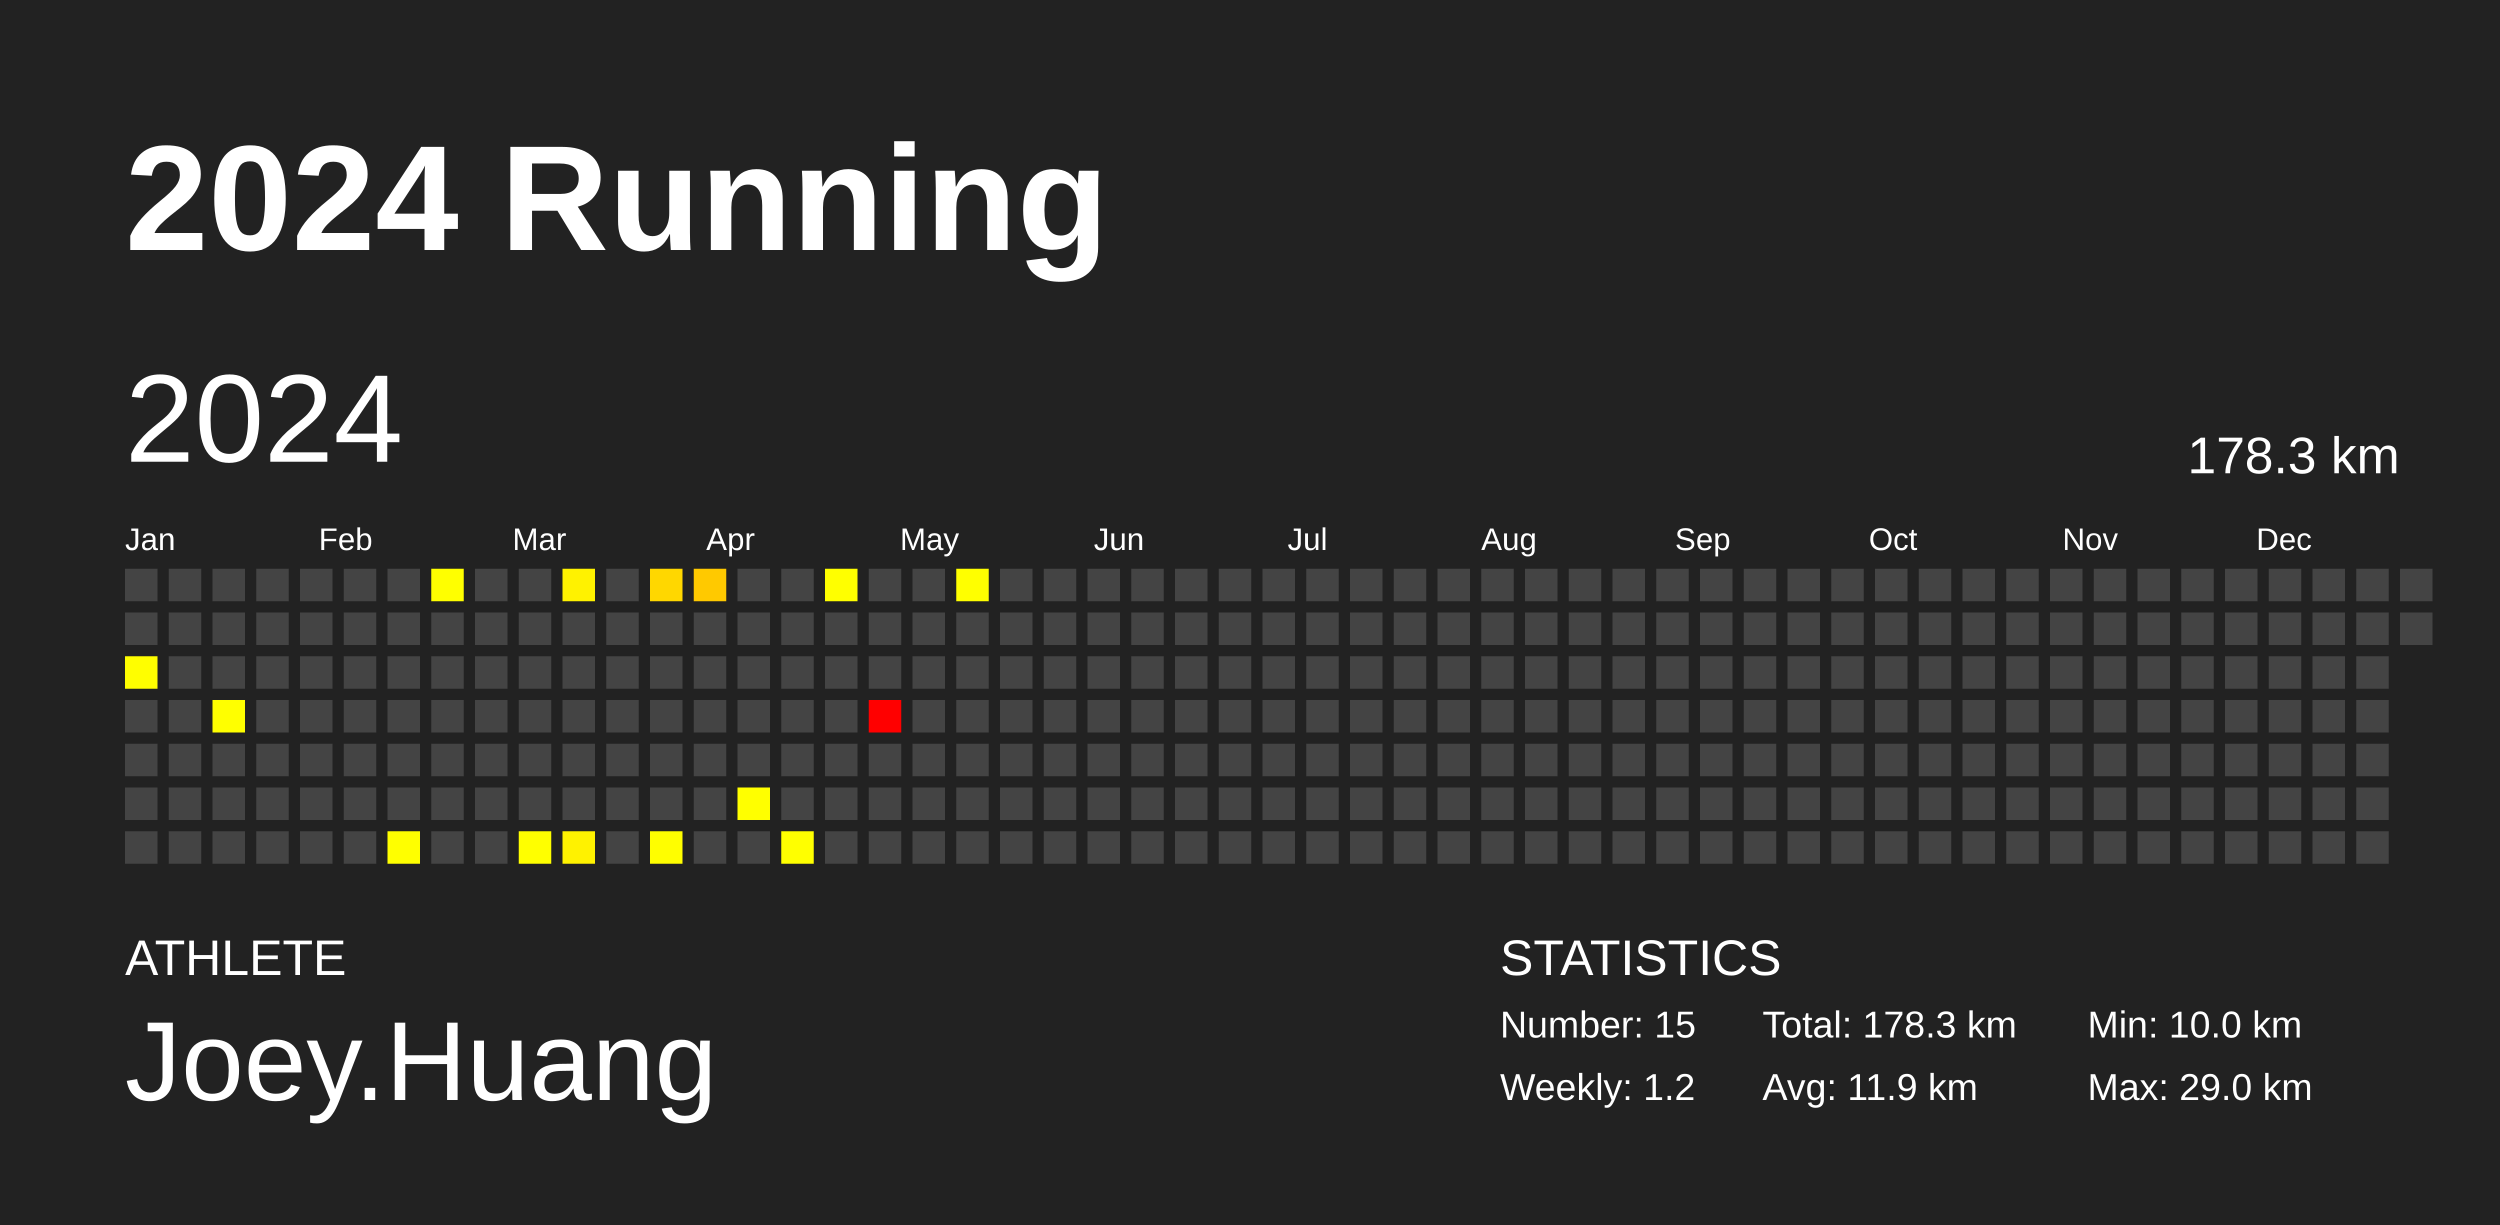
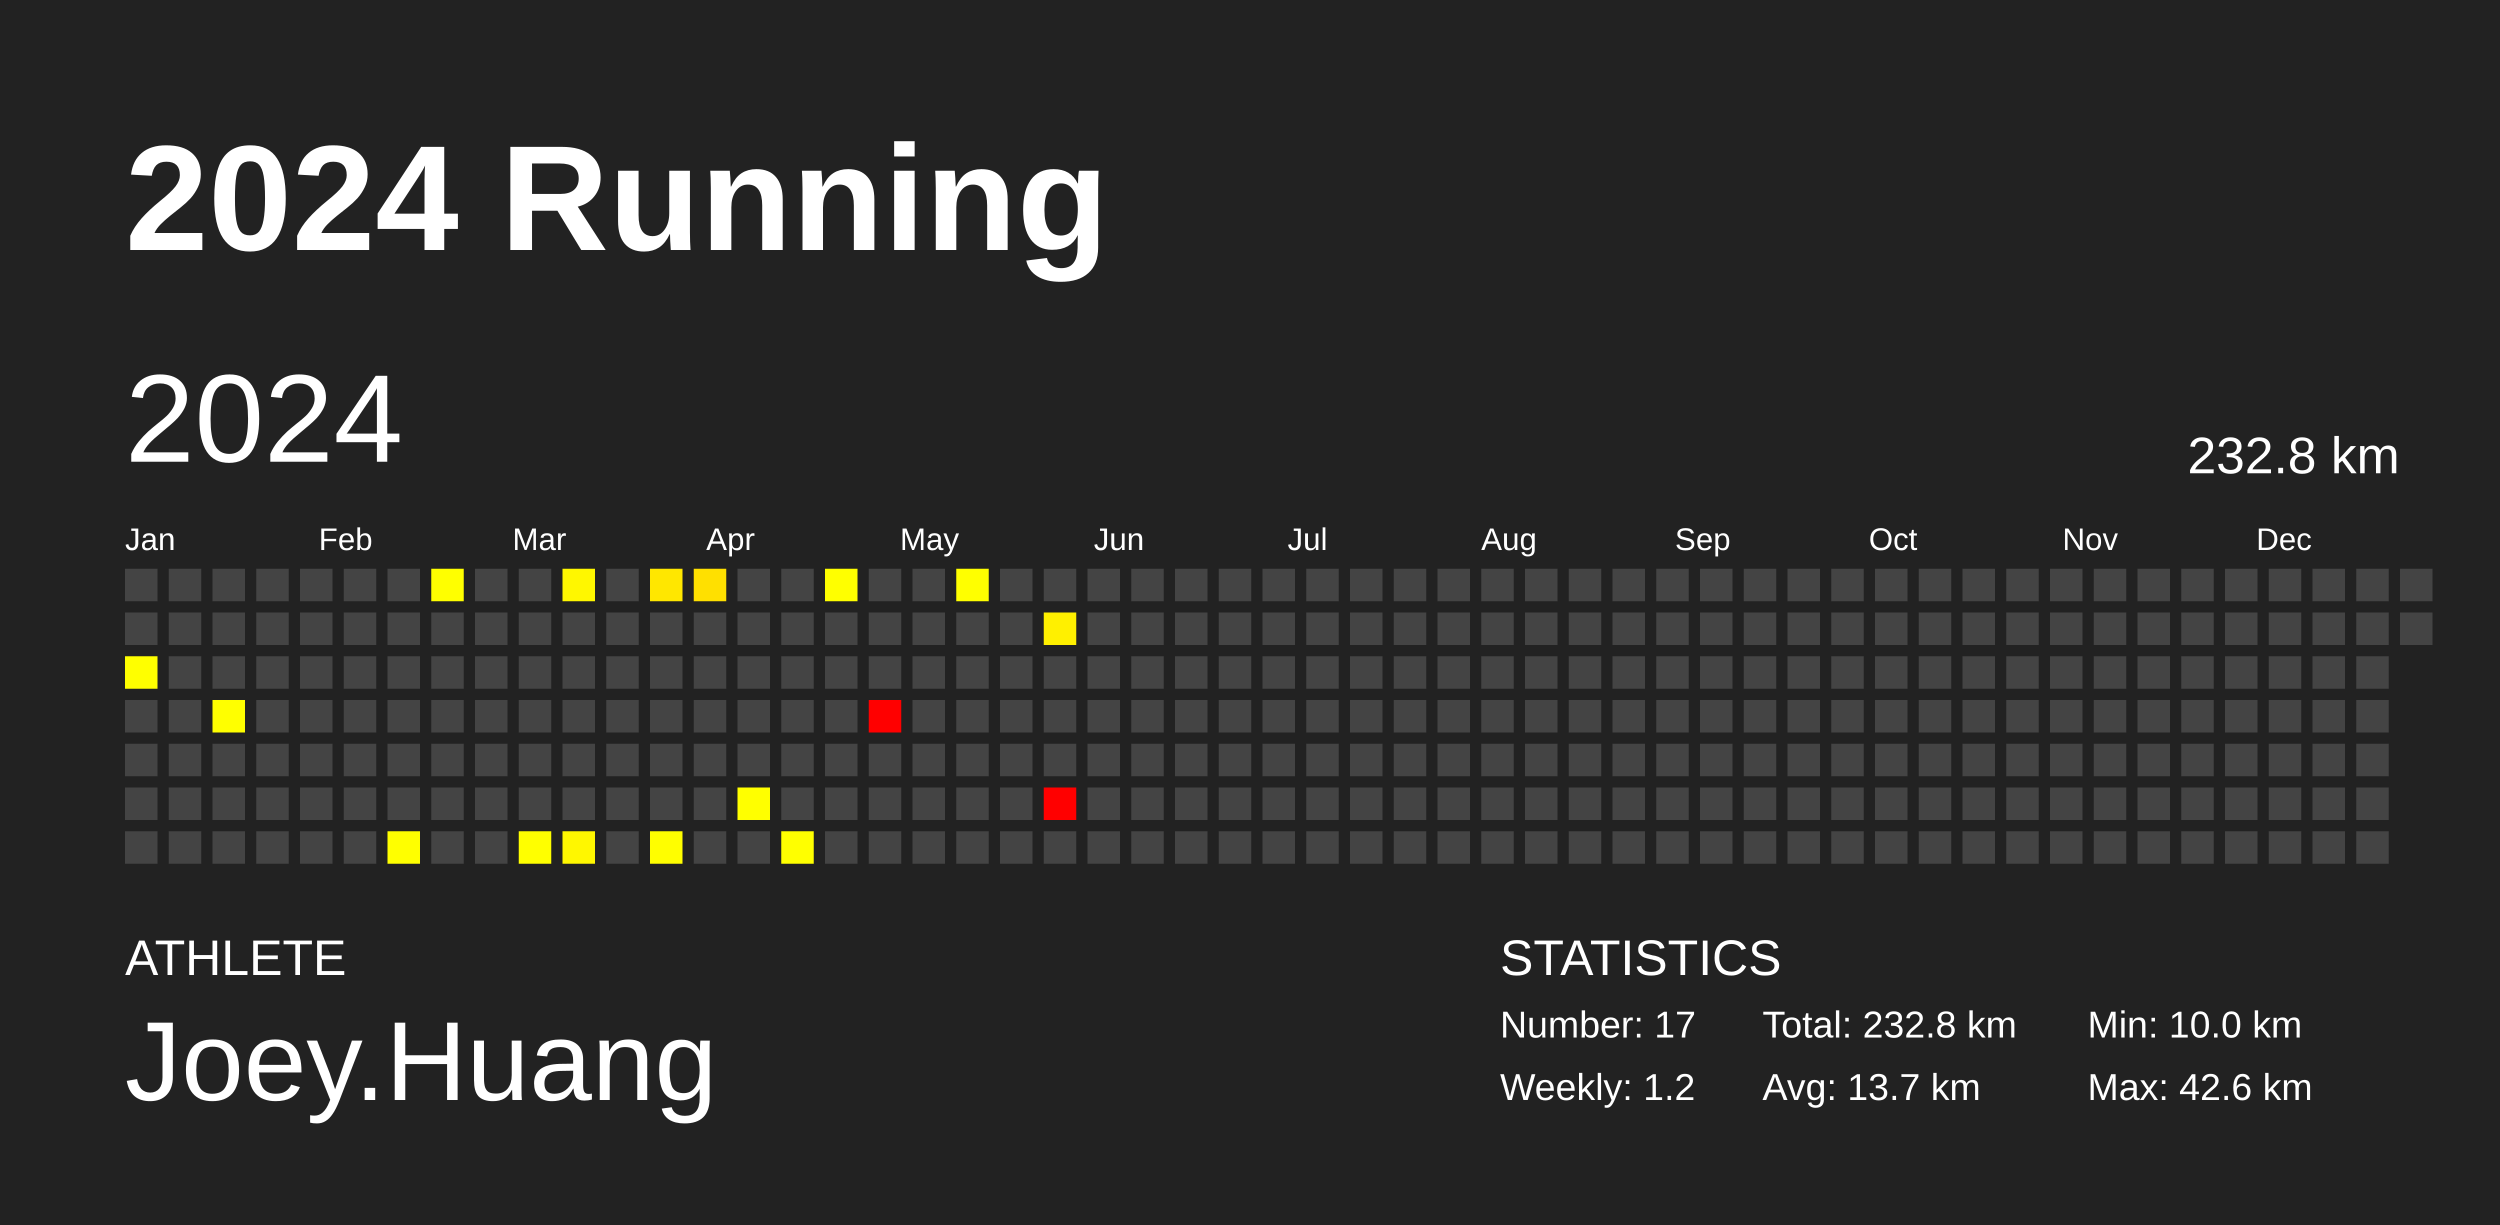
<svg xmlns="http://www.w3.org/2000/svg" baseProfile="full" height="98mm" version="1.1" viewBox="0,0,200,98" width="200mm">
  <defs />
  <rect fill="#222222" height="98" width="200" x="0" y="0" />
  <text fill="#FFFFFF" style="font-size:12px; font-family:Arial; font-weight:bold;" x="10" y="20">2024 Running</text>
  <text fill="#FFFFFF" style="font-size:4px; font-family:Arial" x="10" y="78">ATHLETE</text>
  <text fill="#FFFFFF" style="font-size:9px; font-family:Arial" x="10" y="88">Joey.Huang</text>
  <text fill="#FFFFFF" style="font-size:4px; font-family:Arial" x="120" y="78">STATISTICS</text>
-   <text fill="#FFFFFF" style="font-size:3px; font-family:Arial" x="120" y="83">Number: 15</text>
+   <text fill="#FFFFFF" style="font-size:3px; font-family:Arial" x="120" y="83">Number: 17</text>
  <text fill="#FFFFFF" style="font-size:3px; font-family:Arial" x="120" y="88">Weekly: 1.2</text>
-   <text fill="#FFFFFF" style="font-size:3px; font-family:Arial" x="141" y="83">Total: 178.3 km</text>
-   <text fill="#FFFFFF" style="font-size:3px; font-family:Arial" x="141" y="88">Avg: 11.9 km</text>
+   <text fill="#FFFFFF" style="font-size:3px; font-family:Arial" x="141" y="83">Total: 232.8 km</text>
+   <text fill="#FFFFFF" style="font-size:3px; font-family:Arial" x="141" y="88">Avg: 13.7 km</text>
  <text fill="#FFFFFF" style="font-size:3px; font-family:Arial" x="167" y="83">Min: 10.0 km</text>
-   <text fill="#FFFFFF" style="font-size:3px; font-family:Arial" x="167" y="88">Max: 29.0 km</text>
+   <text fill="#FFFFFF" style="font-size:3px; font-family:Arial" x="167" y="88">Max: 42.6 km</text>
  <text dominant-baseline="hanging" fill="#FFFFFF" style="font-size:10.0px; font-family:Arial;" x="10" y="30">2024</text>
-   <text dominant-baseline="hanging" fill="#FFFFFF" style="font-size:4.125px; font-family:Arial;" x="175" y="35">178.3 km</text>
+   <text dominant-baseline="hanging" fill="#FFFFFF" style="font-size:4.125px; font-family:Arial;" x="175" y="35">232.8 km</text>
  <text fill="#FFFFFF" style="font-size:2.5px; font-family:Arial" x="10.0" y="44">Jan</text>
  <text fill="#FFFFFF" style="font-size:2.5px; font-family:Arial" x="25.5" y="44">Feb</text>
  <text fill="#FFFFFF" style="font-size:2.5px; font-family:Arial" x="41.0" y="44">Mar</text>
  <text fill="#FFFFFF" style="font-size:2.5px; font-family:Arial" x="56.5" y="44">Apr</text>
  <text fill="#FFFFFF" style="font-size:2.5px; font-family:Arial" x="72.0" y="44">May</text>
  <text fill="#FFFFFF" style="font-size:2.5px; font-family:Arial" x="87.5" y="44">Jun</text>
  <text fill="#FFFFFF" style="font-size:2.5px; font-family:Arial" x="103.0" y="44">Jul</text>
  <text fill="#FFFFFF" style="font-size:2.5px; font-family:Arial" x="118.5" y="44">Aug</text>
  <text fill="#FFFFFF" style="font-size:2.5px; font-family:Arial" x="134.0" y="44">Sep</text>
  <text fill="#FFFFFF" style="font-size:2.5px; font-family:Arial" x="149.5" y="44">Oct</text>
  <text fill="#FFFFFF" style="font-size:2.5px; font-family:Arial" x="165.0" y="44">Nov</text>
  <text fill="#FFFFFF" style="font-size:2.5px; font-family:Arial" x="180.5" y="44">Dec</text>
  <rect fill="#444444" height="2.6" width="2.6" x="10.0" y="45.5" />
  <rect fill="#444444" height="2.6" width="2.6" x="10.0" y="49.0" />
-   <rect fill="#fffe00" height="2.6" width="2.6" x="10.0" y="52.5" />
+   <rect fill="#ffff00" height="2.6" width="2.6" x="10.0" y="52.5" />
  <rect fill="#444444" height="2.6" width="2.6" x="10.0" y="56.0" />
  <rect fill="#444444" height="2.6" width="2.6" x="10.0" y="59.5" />
  <rect fill="#444444" height="2.6" width="2.6" x="10.0" y="63.0" />
  <rect fill="#444444" height="2.6" width="2.6" x="10.0" y="66.5" />
  <rect fill="#444444" height="2.6" width="2.6" x="13.5" y="45.5" />
  <rect fill="#444444" height="2.6" width="2.6" x="13.5" y="49.0" />
  <rect fill="#444444" height="2.6" width="2.6" x="13.5" y="52.5" />
  <rect fill="#444444" height="2.6" width="2.6" x="13.5" y="56.0" />
  <rect fill="#444444" height="2.6" width="2.6" x="13.5" y="59.5" />
  <rect fill="#444444" height="2.6" width="2.6" x="13.5" y="63.0" />
  <rect fill="#444444" height="2.6" width="2.6" x="13.5" y="66.5" />
  <rect fill="#444444" height="2.6" width="2.6" x="17.0" y="45.5" />
  <rect fill="#444444" height="2.6" width="2.6" x="17.0" y="49.0" />
  <rect fill="#444444" height="2.6" width="2.6" x="17.0" y="52.5" />
  <rect fill="#ffff00" height="2.6" width="2.6" x="17.0" y="56.0" />
  <rect fill="#444444" height="2.6" width="2.6" x="17.0" y="59.5" />
  <rect fill="#444444" height="2.6" width="2.6" x="17.0" y="63.0" />
  <rect fill="#444444" height="2.6" width="2.6" x="17.0" y="66.5" />
  <rect fill="#444444" height="2.6" width="2.6" x="20.5" y="45.5" />
  <rect fill="#444444" height="2.6" width="2.6" x="20.5" y="49.0" />
  <rect fill="#444444" height="2.6" width="2.6" x="20.5" y="52.5" />
  <rect fill="#444444" height="2.6" width="2.6" x="20.5" y="56.0" />
  <rect fill="#444444" height="2.6" width="2.6" x="20.5" y="59.5" />
  <rect fill="#444444" height="2.6" width="2.6" x="20.5" y="63.0" />
  <rect fill="#444444" height="2.6" width="2.6" x="20.5" y="66.5" />
  <rect fill="#444444" height="2.6" width="2.6" x="24.0" y="45.5" />
  <rect fill="#444444" height="2.6" width="2.6" x="24.0" y="49.0" />
  <rect fill="#444444" height="2.6" width="2.6" x="24.0" y="52.5" />
  <rect fill="#444444" height="2.6" width="2.6" x="24.0" y="56.0" />
  <rect fill="#444444" height="2.6" width="2.6" x="24.0" y="59.5" />
  <rect fill="#444444" height="2.6" width="2.6" x="24.0" y="63.0" />
  <rect fill="#444444" height="2.6" width="2.6" x="24.0" y="66.5" />
  <rect fill="#444444" height="2.6" width="2.6" x="27.5" y="45.5" />
  <rect fill="#444444" height="2.6" width="2.6" x="27.5" y="49.0" />
  <rect fill="#444444" height="2.6" width="2.6" x="27.5" y="52.5" />
  <rect fill="#444444" height="2.6" width="2.6" x="27.5" y="56.0" />
  <rect fill="#444444" height="2.6" width="2.6" x="27.5" y="59.5" />
  <rect fill="#444444" height="2.6" width="2.6" x="27.5" y="63.0" />
  <rect fill="#444444" height="2.6" width="2.6" x="27.5" y="66.5" />
  <rect fill="#444444" height="2.6" width="2.6" x="31.0" y="45.5" />
  <rect fill="#444444" height="2.6" width="2.6" x="31.0" y="49.0" />
  <rect fill="#444444" height="2.6" width="2.6" x="31.0" y="52.5" />
  <rect fill="#444444" height="2.6" width="2.6" x="31.0" y="56.0" />
  <rect fill="#444444" height="2.6" width="2.6" x="31.0" y="59.5" />
  <rect fill="#444444" height="2.6" width="2.6" x="31.0" y="63.0" />
  <rect fill="#ffff00" height="2.6" width="2.6" x="31.0" y="66.5" />
  <rect fill="#ffff00" height="2.6" width="2.6" x="34.5" y="45.5" />
  <rect fill="#444444" height="2.6" width="2.6" x="34.5" y="49.0" />
  <rect fill="#444444" height="2.6" width="2.6" x="34.5" y="52.5" />
  <rect fill="#444444" height="2.6" width="2.6" x="34.5" y="56.0" />
  <rect fill="#444444" height="2.6" width="2.6" x="34.5" y="59.5" />
  <rect fill="#444444" height="2.6" width="2.6" x="34.5" y="63.0" />
  <rect fill="#444444" height="2.6" width="2.6" x="34.5" y="66.5" />
  <rect fill="#444444" height="2.6" width="2.6" x="38.0" y="45.5" />
  <rect fill="#444444" height="2.6" width="2.6" x="38.0" y="49.0" />
  <rect fill="#444444" height="2.6" width="2.6" x="38.0" y="52.5" />
  <rect fill="#444444" height="2.6" width="2.6" x="38.0" y="56.0" />
  <rect fill="#444444" height="2.6" width="2.6" x="38.0" y="59.5" />
  <rect fill="#444444" height="2.6" width="2.6" x="38.0" y="63.0" />
  <rect fill="#444444" height="2.6" width="2.6" x="38.0" y="66.5" />
  <rect fill="#444444" height="2.6" width="2.6" x="41.5" y="45.5" />
  <rect fill="#444444" height="2.6" width="2.6" x="41.5" y="49.0" />
  <rect fill="#444444" height="2.6" width="2.6" x="41.5" y="52.5" />
  <rect fill="#444444" height="2.6" width="2.6" x="41.5" y="56.0" />
  <rect fill="#444444" height="2.6" width="2.6" x="41.5" y="59.5" />
  <rect fill="#444444" height="2.6" width="2.6" x="41.5" y="63.0" />
  <rect fill="#ffff00" height="2.6" width="2.6" x="41.5" y="66.5" />
-   <rect fill="#fff200" height="2.6" width="2.6" x="45.0" y="45.5" />
+   <rect fill="#fff700" height="2.6" width="2.6" x="45.0" y="45.5" />
  <rect fill="#444444" height="2.6" width="2.6" x="45.0" y="49.0" />
  <rect fill="#444444" height="2.6" width="2.6" x="45.0" y="52.5" />
  <rect fill="#444444" height="2.6" width="2.6" x="45.0" y="56.0" />
  <rect fill="#444444" height="2.6" width="2.6" x="45.0" y="59.5" />
  <rect fill="#444444" height="2.6" width="2.6" x="45.0" y="63.0" />
-   <rect fill="#fff200" height="2.6" width="2.6" x="45.0" y="66.5" />
+   <rect fill="#fff700" height="2.6" width="2.6" x="45.0" y="66.5" />
  <rect fill="#444444" height="2.6" width="2.6" x="48.5" y="45.5" />
  <rect fill="#444444" height="2.6" width="2.6" x="48.5" y="49.0" />
  <rect fill="#444444" height="2.6" width="2.6" x="48.5" y="52.5" />
  <rect fill="#444444" height="2.6" width="2.6" x="48.5" y="56.0" />
  <rect fill="#444444" height="2.6" width="2.6" x="48.5" y="59.5" />
  <rect fill="#444444" height="2.6" width="2.6" x="48.5" y="63.0" />
  <rect fill="#444444" height="2.6" width="2.6" x="48.5" y="66.5" />
-   <rect fill="#ffd700" height="2.6" width="2.6" x="52.0" y="45.5" />
+   <rect fill="#ffe700" height="2.6" width="2.6" x="52.0" y="45.5" />
  <rect fill="#444444" height="2.6" width="2.6" x="52.0" y="49.0" />
  <rect fill="#444444" height="2.6" width="2.6" x="52.0" y="52.5" />
  <rect fill="#444444" height="2.6" width="2.6" x="52.0" y="56.0" />
  <rect fill="#444444" height="2.6" width="2.6" x="52.0" y="59.5" />
  <rect fill="#444444" height="2.6" width="2.6" x="52.0" y="63.0" />
  <rect fill="#fffe00" height="2.6" width="2.6" x="52.0" y="66.5" />
-   <rect fill="#ffc900" height="2.6" width="2.6" x="55.5" y="45.5" />
+   <rect fill="#ffe000" height="2.6" width="2.6" x="55.5" y="45.5" />
  <rect fill="#444444" height="2.6" width="2.6" x="55.5" y="49.0" />
  <rect fill="#444444" height="2.6" width="2.6" x="55.5" y="52.5" />
  <rect fill="#444444" height="2.6" width="2.6" x="55.5" y="56.0" />
  <rect fill="#444444" height="2.6" width="2.6" x="55.5" y="59.5" />
  <rect fill="#444444" height="2.6" width="2.6" x="55.5" y="63.0" />
  <rect fill="#444444" height="2.6" width="2.6" x="55.5" y="66.5" />
  <rect fill="#444444" height="2.6" width="2.6" x="59.0" y="45.5" />
  <rect fill="#444444" height="2.6" width="2.6" x="59.0" y="49.0" />
  <rect fill="#444444" height="2.6" width="2.6" x="59.0" y="52.5" />
  <rect fill="#444444" height="2.6" width="2.6" x="59.0" y="56.0" />
  <rect fill="#444444" height="2.6" width="2.6" x="59.0" y="59.5" />
  <rect fill="#ffff00" height="2.6" width="2.6" x="59.0" y="63.0" />
  <rect fill="#444444" height="2.6" width="2.6" x="59.0" y="66.5" />
  <rect fill="#444444" height="2.6" width="2.6" x="62.5" y="45.5" />
  <rect fill="#444444" height="2.6" width="2.6" x="62.5" y="49.0" />
  <rect fill="#444444" height="2.6" width="2.6" x="62.5" y="52.5" />
  <rect fill="#444444" height="2.6" width="2.6" x="62.5" y="56.0" />
  <rect fill="#444444" height="2.6" width="2.6" x="62.5" y="59.5" />
  <rect fill="#444444" height="2.6" width="2.6" x="62.5" y="63.0" />
  <rect fill="#ffff00" height="2.6" width="2.6" x="62.5" y="66.5" />
  <rect fill="#ffff00" height="2.6" width="2.6" x="66.0" y="45.5" />
  <rect fill="#444444" height="2.6" width="2.6" x="66.0" y="49.0" />
  <rect fill="#444444" height="2.6" width="2.6" x="66.0" y="52.5" />
  <rect fill="#444444" height="2.6" width="2.6" x="66.0" y="56.0" />
  <rect fill="#444444" height="2.6" width="2.6" x="66.0" y="59.5" />
  <rect fill="#444444" height="2.6" width="2.6" x="66.0" y="63.0" />
  <rect fill="#444444" height="2.6" width="2.6" x="66.0" y="66.5" />
  <rect fill="#444444" height="2.6" width="2.6" x="69.5" y="45.5" />
  <rect fill="#444444" height="2.6" width="2.6" x="69.5" y="49.0" />
  <rect fill="#444444" height="2.6" width="2.6" x="69.5" y="52.5" />
  <rect fill="red" height="2.6" width="2.6" x="69.5" y="56.0" />
  <rect fill="#444444" height="2.6" width="2.6" x="69.5" y="59.5" />
  <rect fill="#444444" height="2.6" width="2.6" x="69.5" y="63.0" />
  <rect fill="#444444" height="2.6" width="2.6" x="69.5" y="66.5" />
  <rect fill="#444444" height="2.6" width="2.6" x="73.0" y="45.5" />
  <rect fill="#444444" height="2.6" width="2.6" x="73.0" y="49.0" />
  <rect fill="#444444" height="2.6" width="2.6" x="73.0" y="52.5" />
  <rect fill="#444444" height="2.6" width="2.6" x="73.0" y="56.0" />
  <rect fill="#444444" height="2.6" width="2.6" x="73.0" y="59.5" />
  <rect fill="#444444" height="2.6" width="2.6" x="73.0" y="63.0" />
  <rect fill="#444444" height="2.6" width="2.6" x="73.0" y="66.5" />
  <rect fill="#ffff00" height="2.6" width="2.6" x="76.5" y="45.5" />
  <rect fill="#444444" height="2.6" width="2.6" x="76.5" y="49.0" />
  <rect fill="#444444" height="2.6" width="2.6" x="76.5" y="52.5" />
  <rect fill="#444444" height="2.6" width="2.6" x="76.5" y="56.0" />
  <rect fill="#444444" height="2.6" width="2.6" x="76.5" y="59.5" />
  <rect fill="#444444" height="2.6" width="2.6" x="76.5" y="63.0" />
  <rect fill="#444444" height="2.6" width="2.6" x="76.5" y="66.5" />
  <rect fill="#444444" height="2.6" width="2.6" x="80.0" y="45.5" />
  <rect fill="#444444" height="2.6" width="2.6" x="80.0" y="49.0" />
  <rect fill="#444444" height="2.6" width="2.6" x="80.0" y="52.5" />
  <rect fill="#444444" height="2.6" width="2.6" x="80.0" y="56.0" />
  <rect fill="#444444" height="2.6" width="2.6" x="80.0" y="59.5" />
  <rect fill="#444444" height="2.6" width="2.6" x="80.0" y="63.0" />
  <rect fill="#444444" height="2.6" width="2.6" x="80.0" y="66.5" />
  <rect fill="#444444" height="2.6" width="2.6" x="83.5" y="45.5" />
-   <rect fill="#444444" height="2.6" width="2.6" x="83.5" y="49.0" />
+   <rect fill="#fff000" height="2.6" width="2.6" x="83.5" y="49.0" />
  <rect fill="#444444" height="2.6" width="2.6" x="83.5" y="52.5" />
  <rect fill="#444444" height="2.6" width="2.6" x="83.5" y="56.0" />
  <rect fill="#444444" height="2.6" width="2.6" x="83.5" y="59.5" />
-   <rect fill="#444444" height="2.6" width="2.6" x="83.5" y="63.0" />
+   <rect fill="red" height="2.6" width="2.6" x="83.5" y="63.0" />
  <rect fill="#444444" height="2.6" width="2.6" x="83.5" y="66.5" />
  <rect fill="#444444" height="2.6" width="2.6" x="87.0" y="45.5" />
  <rect fill="#444444" height="2.6" width="2.6" x="87.0" y="49.0" />
  <rect fill="#444444" height="2.6" width="2.6" x="87.0" y="52.5" />
  <rect fill="#444444" height="2.6" width="2.6" x="87.0" y="56.0" />
  <rect fill="#444444" height="2.6" width="2.6" x="87.0" y="59.5" />
  <rect fill="#444444" height="2.6" width="2.6" x="87.0" y="63.0" />
  <rect fill="#444444" height="2.6" width="2.6" x="87.0" y="66.5" />
  <rect fill="#444444" height="2.6" width="2.6" x="90.5" y="45.5" />
  <rect fill="#444444" height="2.6" width="2.6" x="90.5" y="49.0" />
  <rect fill="#444444" height="2.6" width="2.6" x="90.5" y="52.5" />
  <rect fill="#444444" height="2.6" width="2.6" x="90.5" y="56.0" />
  <rect fill="#444444" height="2.6" width="2.6" x="90.5" y="59.5" />
  <rect fill="#444444" height="2.6" width="2.6" x="90.5" y="63.0" />
  <rect fill="#444444" height="2.6" width="2.6" x="90.5" y="66.5" />
  <rect fill="#444444" height="2.6" width="2.6" x="94.0" y="45.5" />
  <rect fill="#444444" height="2.6" width="2.6" x="94.0" y="49.0" />
  <rect fill="#444444" height="2.6" width="2.6" x="94.0" y="52.5" />
  <rect fill="#444444" height="2.6" width="2.6" x="94.0" y="56.0" />
  <rect fill="#444444" height="2.6" width="2.6" x="94.0" y="59.5" />
  <rect fill="#444444" height="2.6" width="2.6" x="94.0" y="63.0" />
  <rect fill="#444444" height="2.6" width="2.6" x="94.0" y="66.5" />
  <rect fill="#444444" height="2.6" width="2.6" x="97.5" y="45.5" />
  <rect fill="#444444" height="2.6" width="2.6" x="97.5" y="49.0" />
  <rect fill="#444444" height="2.6" width="2.6" x="97.5" y="52.5" />
  <rect fill="#444444" height="2.6" width="2.6" x="97.5" y="56.0" />
  <rect fill="#444444" height="2.6" width="2.6" x="97.5" y="59.5" />
  <rect fill="#444444" height="2.6" width="2.6" x="97.5" y="63.0" />
  <rect fill="#444444" height="2.6" width="2.6" x="97.5" y="66.5" />
  <rect fill="#444444" height="2.6" width="2.6" x="101.0" y="45.5" />
  <rect fill="#444444" height="2.6" width="2.6" x="101.0" y="49.0" />
  <rect fill="#444444" height="2.6" width="2.6" x="101.0" y="52.5" />
  <rect fill="#444444" height="2.6" width="2.6" x="101.0" y="56.0" />
  <rect fill="#444444" height="2.6" width="2.6" x="101.0" y="59.5" />
  <rect fill="#444444" height="2.6" width="2.6" x="101.0" y="63.0" />
  <rect fill="#444444" height="2.6" width="2.6" x="101.0" y="66.5" />
  <rect fill="#444444" height="2.6" width="2.6" x="104.5" y="45.5" />
  <rect fill="#444444" height="2.6" width="2.6" x="104.5" y="49.0" />
  <rect fill="#444444" height="2.6" width="2.6" x="104.5" y="52.5" />
  <rect fill="#444444" height="2.6" width="2.6" x="104.5" y="56.0" />
  <rect fill="#444444" height="2.6" width="2.6" x="104.5" y="59.5" />
  <rect fill="#444444" height="2.6" width="2.6" x="104.5" y="63.0" />
  <rect fill="#444444" height="2.6" width="2.6" x="104.5" y="66.5" />
  <rect fill="#444444" height="2.6" width="2.6" x="108.0" y="45.5" />
  <rect fill="#444444" height="2.6" width="2.6" x="108.0" y="49.0" />
  <rect fill="#444444" height="2.6" width="2.6" x="108.0" y="52.5" />
  <rect fill="#444444" height="2.6" width="2.6" x="108.0" y="56.0" />
  <rect fill="#444444" height="2.6" width="2.6" x="108.0" y="59.5" />
  <rect fill="#444444" height="2.6" width="2.6" x="108.0" y="63.0" />
  <rect fill="#444444" height="2.6" width="2.6" x="108.0" y="66.5" />
  <rect fill="#444444" height="2.6" width="2.6" x="111.5" y="45.5" />
  <rect fill="#444444" height="2.6" width="2.6" x="111.5" y="49.0" />
  <rect fill="#444444" height="2.6" width="2.6" x="111.5" y="52.5" />
  <rect fill="#444444" height="2.6" width="2.6" x="111.5" y="56.0" />
  <rect fill="#444444" height="2.6" width="2.6" x="111.5" y="59.5" />
  <rect fill="#444444" height="2.6" width="2.6" x="111.5" y="63.0" />
  <rect fill="#444444" height="2.6" width="2.6" x="111.5" y="66.5" />
  <rect fill="#444444" height="2.6" width="2.6" x="115.0" y="45.5" />
  <rect fill="#444444" height="2.6" width="2.6" x="115.0" y="49.0" />
  <rect fill="#444444" height="2.6" width="2.6" x="115.0" y="52.5" />
  <rect fill="#444444" height="2.6" width="2.6" x="115.0" y="56.0" />
  <rect fill="#444444" height="2.6" width="2.6" x="115.0" y="59.5" />
  <rect fill="#444444" height="2.6" width="2.6" x="115.0" y="63.0" />
  <rect fill="#444444" height="2.6" width="2.6" x="115.0" y="66.5" />
  <rect fill="#444444" height="2.6" width="2.6" x="118.5" y="45.5" />
  <rect fill="#444444" height="2.6" width="2.6" x="118.5" y="49.0" />
  <rect fill="#444444" height="2.6" width="2.6" x="118.5" y="52.5" />
  <rect fill="#444444" height="2.6" width="2.6" x="118.5" y="56.0" />
  <rect fill="#444444" height="2.6" width="2.6" x="118.5" y="59.5" />
  <rect fill="#444444" height="2.6" width="2.6" x="118.5" y="63.0" />
  <rect fill="#444444" height="2.6" width="2.6" x="118.5" y="66.5" />
  <rect fill="#444444" height="2.6" width="2.6" x="122.0" y="45.5" />
  <rect fill="#444444" height="2.6" width="2.6" x="122.0" y="49.0" />
  <rect fill="#444444" height="2.6" width="2.6" x="122.0" y="52.5" />
  <rect fill="#444444" height="2.6" width="2.6" x="122.0" y="56.0" />
  <rect fill="#444444" height="2.6" width="2.6" x="122.0" y="59.5" />
  <rect fill="#444444" height="2.6" width="2.6" x="122.0" y="63.0" />
  <rect fill="#444444" height="2.6" width="2.6" x="122.0" y="66.5" />
  <rect fill="#444444" height="2.6" width="2.6" x="125.5" y="45.5" />
  <rect fill="#444444" height="2.6" width="2.6" x="125.5" y="49.0" />
  <rect fill="#444444" height="2.6" width="2.6" x="125.5" y="52.5" />
  <rect fill="#444444" height="2.6" width="2.6" x="125.5" y="56.0" />
  <rect fill="#444444" height="2.6" width="2.6" x="125.5" y="59.5" />
  <rect fill="#444444" height="2.6" width="2.6" x="125.5" y="63.0" />
  <rect fill="#444444" height="2.6" width="2.6" x="125.5" y="66.5" />
  <rect fill="#444444" height="2.6" width="2.6" x="129.0" y="45.5" />
  <rect fill="#444444" height="2.6" width="2.6" x="129.0" y="49.0" />
  <rect fill="#444444" height="2.6" width="2.6" x="129.0" y="52.5" />
  <rect fill="#444444" height="2.6" width="2.6" x="129.0" y="56.0" />
  <rect fill="#444444" height="2.6" width="2.6" x="129.0" y="59.5" />
  <rect fill="#444444" height="2.6" width="2.6" x="129.0" y="63.0" />
  <rect fill="#444444" height="2.6" width="2.6" x="129.0" y="66.5" />
  <rect fill="#444444" height="2.6" width="2.6" x="132.5" y="45.5" />
  <rect fill="#444444" height="2.6" width="2.6" x="132.5" y="49.0" />
  <rect fill="#444444" height="2.6" width="2.6" x="132.5" y="52.5" />
  <rect fill="#444444" height="2.6" width="2.6" x="132.5" y="56.0" />
  <rect fill="#444444" height="2.6" width="2.6" x="132.5" y="59.5" />
  <rect fill="#444444" height="2.6" width="2.6" x="132.5" y="63.0" />
  <rect fill="#444444" height="2.6" width="2.6" x="132.5" y="66.5" />
  <rect fill="#444444" height="2.6" width="2.6" x="136.0" y="45.5" />
  <rect fill="#444444" height="2.6" width="2.6" x="136.0" y="49.0" />
  <rect fill="#444444" height="2.6" width="2.6" x="136.0" y="52.5" />
  <rect fill="#444444" height="2.6" width="2.6" x="136.0" y="56.0" />
  <rect fill="#444444" height="2.6" width="2.6" x="136.0" y="59.5" />
  <rect fill="#444444" height="2.6" width="2.6" x="136.0" y="63.0" />
  <rect fill="#444444" height="2.6" width="2.6" x="136.0" y="66.5" />
  <rect fill="#444444" height="2.6" width="2.6" x="139.5" y="45.5" />
  <rect fill="#444444" height="2.6" width="2.6" x="139.5" y="49.0" />
  <rect fill="#444444" height="2.6" width="2.6" x="139.5" y="52.5" />
  <rect fill="#444444" height="2.6" width="2.6" x="139.5" y="56.0" />
  <rect fill="#444444" height="2.6" width="2.6" x="139.5" y="59.5" />
  <rect fill="#444444" height="2.6" width="2.6" x="139.5" y="63.0" />
  <rect fill="#444444" height="2.6" width="2.6" x="139.5" y="66.5" />
  <rect fill="#444444" height="2.6" width="2.6" x="143.0" y="45.5" />
  <rect fill="#444444" height="2.6" width="2.6" x="143.0" y="49.0" />
  <rect fill="#444444" height="2.6" width="2.6" x="143.0" y="52.5" />
  <rect fill="#444444" height="2.6" width="2.6" x="143.0" y="56.0" />
  <rect fill="#444444" height="2.6" width="2.6" x="143.0" y="59.5" />
  <rect fill="#444444" height="2.6" width="2.6" x="143.0" y="63.0" />
  <rect fill="#444444" height="2.6" width="2.6" x="143.0" y="66.5" />
  <rect fill="#444444" height="2.6" width="2.6" x="146.5" y="45.5" />
  <rect fill="#444444" height="2.6" width="2.6" x="146.5" y="49.0" />
  <rect fill="#444444" height="2.6" width="2.6" x="146.5" y="52.5" />
  <rect fill="#444444" height="2.6" width="2.6" x="146.5" y="56.0" />
  <rect fill="#444444" height="2.6" width="2.6" x="146.5" y="59.5" />
  <rect fill="#444444" height="2.6" width="2.6" x="146.5" y="63.0" />
  <rect fill="#444444" height="2.6" width="2.6" x="146.5" y="66.5" />
  <rect fill="#444444" height="2.6" width="2.6" x="150.0" y="45.5" />
  <rect fill="#444444" height="2.6" width="2.6" x="150.0" y="49.0" />
  <rect fill="#444444" height="2.6" width="2.6" x="150.0" y="52.5" />
  <rect fill="#444444" height="2.6" width="2.6" x="150.0" y="56.0" />
  <rect fill="#444444" height="2.6" width="2.6" x="150.0" y="59.5" />
  <rect fill="#444444" height="2.6" width="2.6" x="150.0" y="63.0" />
  <rect fill="#444444" height="2.6" width="2.6" x="150.0" y="66.5" />
  <rect fill="#444444" height="2.6" width="2.6" x="153.5" y="45.5" />
  <rect fill="#444444" height="2.6" width="2.6" x="153.5" y="49.0" />
  <rect fill="#444444" height="2.6" width="2.6" x="153.5" y="52.5" />
  <rect fill="#444444" height="2.6" width="2.6" x="153.5" y="56.0" />
  <rect fill="#444444" height="2.6" width="2.6" x="153.5" y="59.5" />
  <rect fill="#444444" height="2.6" width="2.6" x="153.5" y="63.0" />
  <rect fill="#444444" height="2.6" width="2.6" x="153.5" y="66.5" />
  <rect fill="#444444" height="2.6" width="2.6" x="157.0" y="45.5" />
  <rect fill="#444444" height="2.6" width="2.6" x="157.0" y="49.0" />
  <rect fill="#444444" height="2.6" width="2.6" x="157.0" y="52.5" />
  <rect fill="#444444" height="2.6" width="2.6" x="157.0" y="56.0" />
  <rect fill="#444444" height="2.6" width="2.6" x="157.0" y="59.5" />
  <rect fill="#444444" height="2.6" width="2.6" x="157.0" y="63.0" />
  <rect fill="#444444" height="2.6" width="2.6" x="157.0" y="66.5" />
  <rect fill="#444444" height="2.6" width="2.6" x="160.5" y="45.5" />
  <rect fill="#444444" height="2.6" width="2.6" x="160.5" y="49.0" />
  <rect fill="#444444" height="2.6" width="2.6" x="160.5" y="52.5" />
  <rect fill="#444444" height="2.6" width="2.6" x="160.5" y="56.0" />
  <rect fill="#444444" height="2.6" width="2.6" x="160.5" y="59.5" />
  <rect fill="#444444" height="2.6" width="2.6" x="160.5" y="63.0" />
  <rect fill="#444444" height="2.6" width="2.6" x="160.5" y="66.5" />
  <rect fill="#444444" height="2.6" width="2.6" x="164.0" y="45.5" />
  <rect fill="#444444" height="2.6" width="2.6" x="164.0" y="49.0" />
  <rect fill="#444444" height="2.6" width="2.6" x="164.0" y="52.5" />
  <rect fill="#444444" height="2.6" width="2.6" x="164.0" y="56.0" />
  <rect fill="#444444" height="2.6" width="2.6" x="164.0" y="59.5" />
  <rect fill="#444444" height="2.6" width="2.6" x="164.0" y="63.0" />
  <rect fill="#444444" height="2.6" width="2.6" x="164.0" y="66.5" />
  <rect fill="#444444" height="2.6" width="2.6" x="167.5" y="45.5" />
  <rect fill="#444444" height="2.6" width="2.6" x="167.5" y="49.0" />
  <rect fill="#444444" height="2.6" width="2.6" x="167.5" y="52.5" />
  <rect fill="#444444" height="2.6" width="2.6" x="167.5" y="56.0" />
  <rect fill="#444444" height="2.6" width="2.6" x="167.5" y="59.5" />
  <rect fill="#444444" height="2.6" width="2.6" x="167.5" y="63.0" />
  <rect fill="#444444" height="2.6" width="2.6" x="167.5" y="66.5" />
  <rect fill="#444444" height="2.6" width="2.6" x="171.0" y="45.5" />
  <rect fill="#444444" height="2.6" width="2.6" x="171.0" y="49.0" />
  <rect fill="#444444" height="2.6" width="2.6" x="171.0" y="52.5" />
  <rect fill="#444444" height="2.6" width="2.6" x="171.0" y="56.0" />
  <rect fill="#444444" height="2.6" width="2.6" x="171.0" y="59.5" />
  <rect fill="#444444" height="2.6" width="2.6" x="171.0" y="63.0" />
  <rect fill="#444444" height="2.6" width="2.6" x="171.0" y="66.5" />
  <rect fill="#444444" height="2.6" width="2.6" x="174.5" y="45.5" />
  <rect fill="#444444" height="2.6" width="2.6" x="174.5" y="49.0" />
  <rect fill="#444444" height="2.6" width="2.6" x="174.5" y="52.5" />
  <rect fill="#444444" height="2.6" width="2.6" x="174.5" y="56.0" />
  <rect fill="#444444" height="2.6" width="2.6" x="174.5" y="59.5" />
  <rect fill="#444444" height="2.6" width="2.6" x="174.5" y="63.0" />
  <rect fill="#444444" height="2.6" width="2.6" x="174.5" y="66.5" />
  <rect fill="#444444" height="2.6" width="2.6" x="178.0" y="45.5" />
  <rect fill="#444444" height="2.6" width="2.6" x="178.0" y="49.0" />
  <rect fill="#444444" height="2.6" width="2.6" x="178.0" y="52.5" />
  <rect fill="#444444" height="2.6" width="2.6" x="178.0" y="56.0" />
  <rect fill="#444444" height="2.6" width="2.6" x="178.0" y="59.5" />
  <rect fill="#444444" height="2.6" width="2.6" x="178.0" y="63.0" />
  <rect fill="#444444" height="2.6" width="2.6" x="178.0" y="66.5" />
  <rect fill="#444444" height="2.6" width="2.6" x="181.5" y="45.5" />
  <rect fill="#444444" height="2.6" width="2.6" x="181.5" y="49.0" />
  <rect fill="#444444" height="2.6" width="2.6" x="181.5" y="52.5" />
  <rect fill="#444444" height="2.6" width="2.6" x="181.5" y="56.0" />
  <rect fill="#444444" height="2.6" width="2.6" x="181.5" y="59.5" />
  <rect fill="#444444" height="2.6" width="2.6" x="181.5" y="63.0" />
  <rect fill="#444444" height="2.6" width="2.6" x="181.5" y="66.5" />
  <rect fill="#444444" height="2.6" width="2.6" x="185.0" y="45.5" />
  <rect fill="#444444" height="2.6" width="2.6" x="185.0" y="49.0" />
  <rect fill="#444444" height="2.6" width="2.6" x="185.0" y="52.5" />
  <rect fill="#444444" height="2.6" width="2.6" x="185.0" y="56.0" />
  <rect fill="#444444" height="2.6" width="2.6" x="185.0" y="59.5" />
  <rect fill="#444444" height="2.6" width="2.6" x="185.0" y="63.0" />
  <rect fill="#444444" height="2.6" width="2.6" x="185.0" y="66.5" />
  <rect fill="#444444" height="2.6" width="2.6" x="188.5" y="45.5" />
  <rect fill="#444444" height="2.6" width="2.6" x="188.5" y="49.0" />
  <rect fill="#444444" height="2.6" width="2.6" x="188.5" y="52.5" />
  <rect fill="#444444" height="2.6" width="2.6" x="188.5" y="56.0" />
  <rect fill="#444444" height="2.6" width="2.6" x="188.5" y="59.5" />
  <rect fill="#444444" height="2.6" width="2.6" x="188.5" y="63.0" />
  <rect fill="#444444" height="2.6" width="2.6" x="188.5" y="66.5" />
  <rect fill="#444444" height="2.6" width="2.6" x="192.0" y="45.5" />
  <rect fill="#444444" height="2.6" width="2.6" x="192.0" y="49.0" />
</svg>
